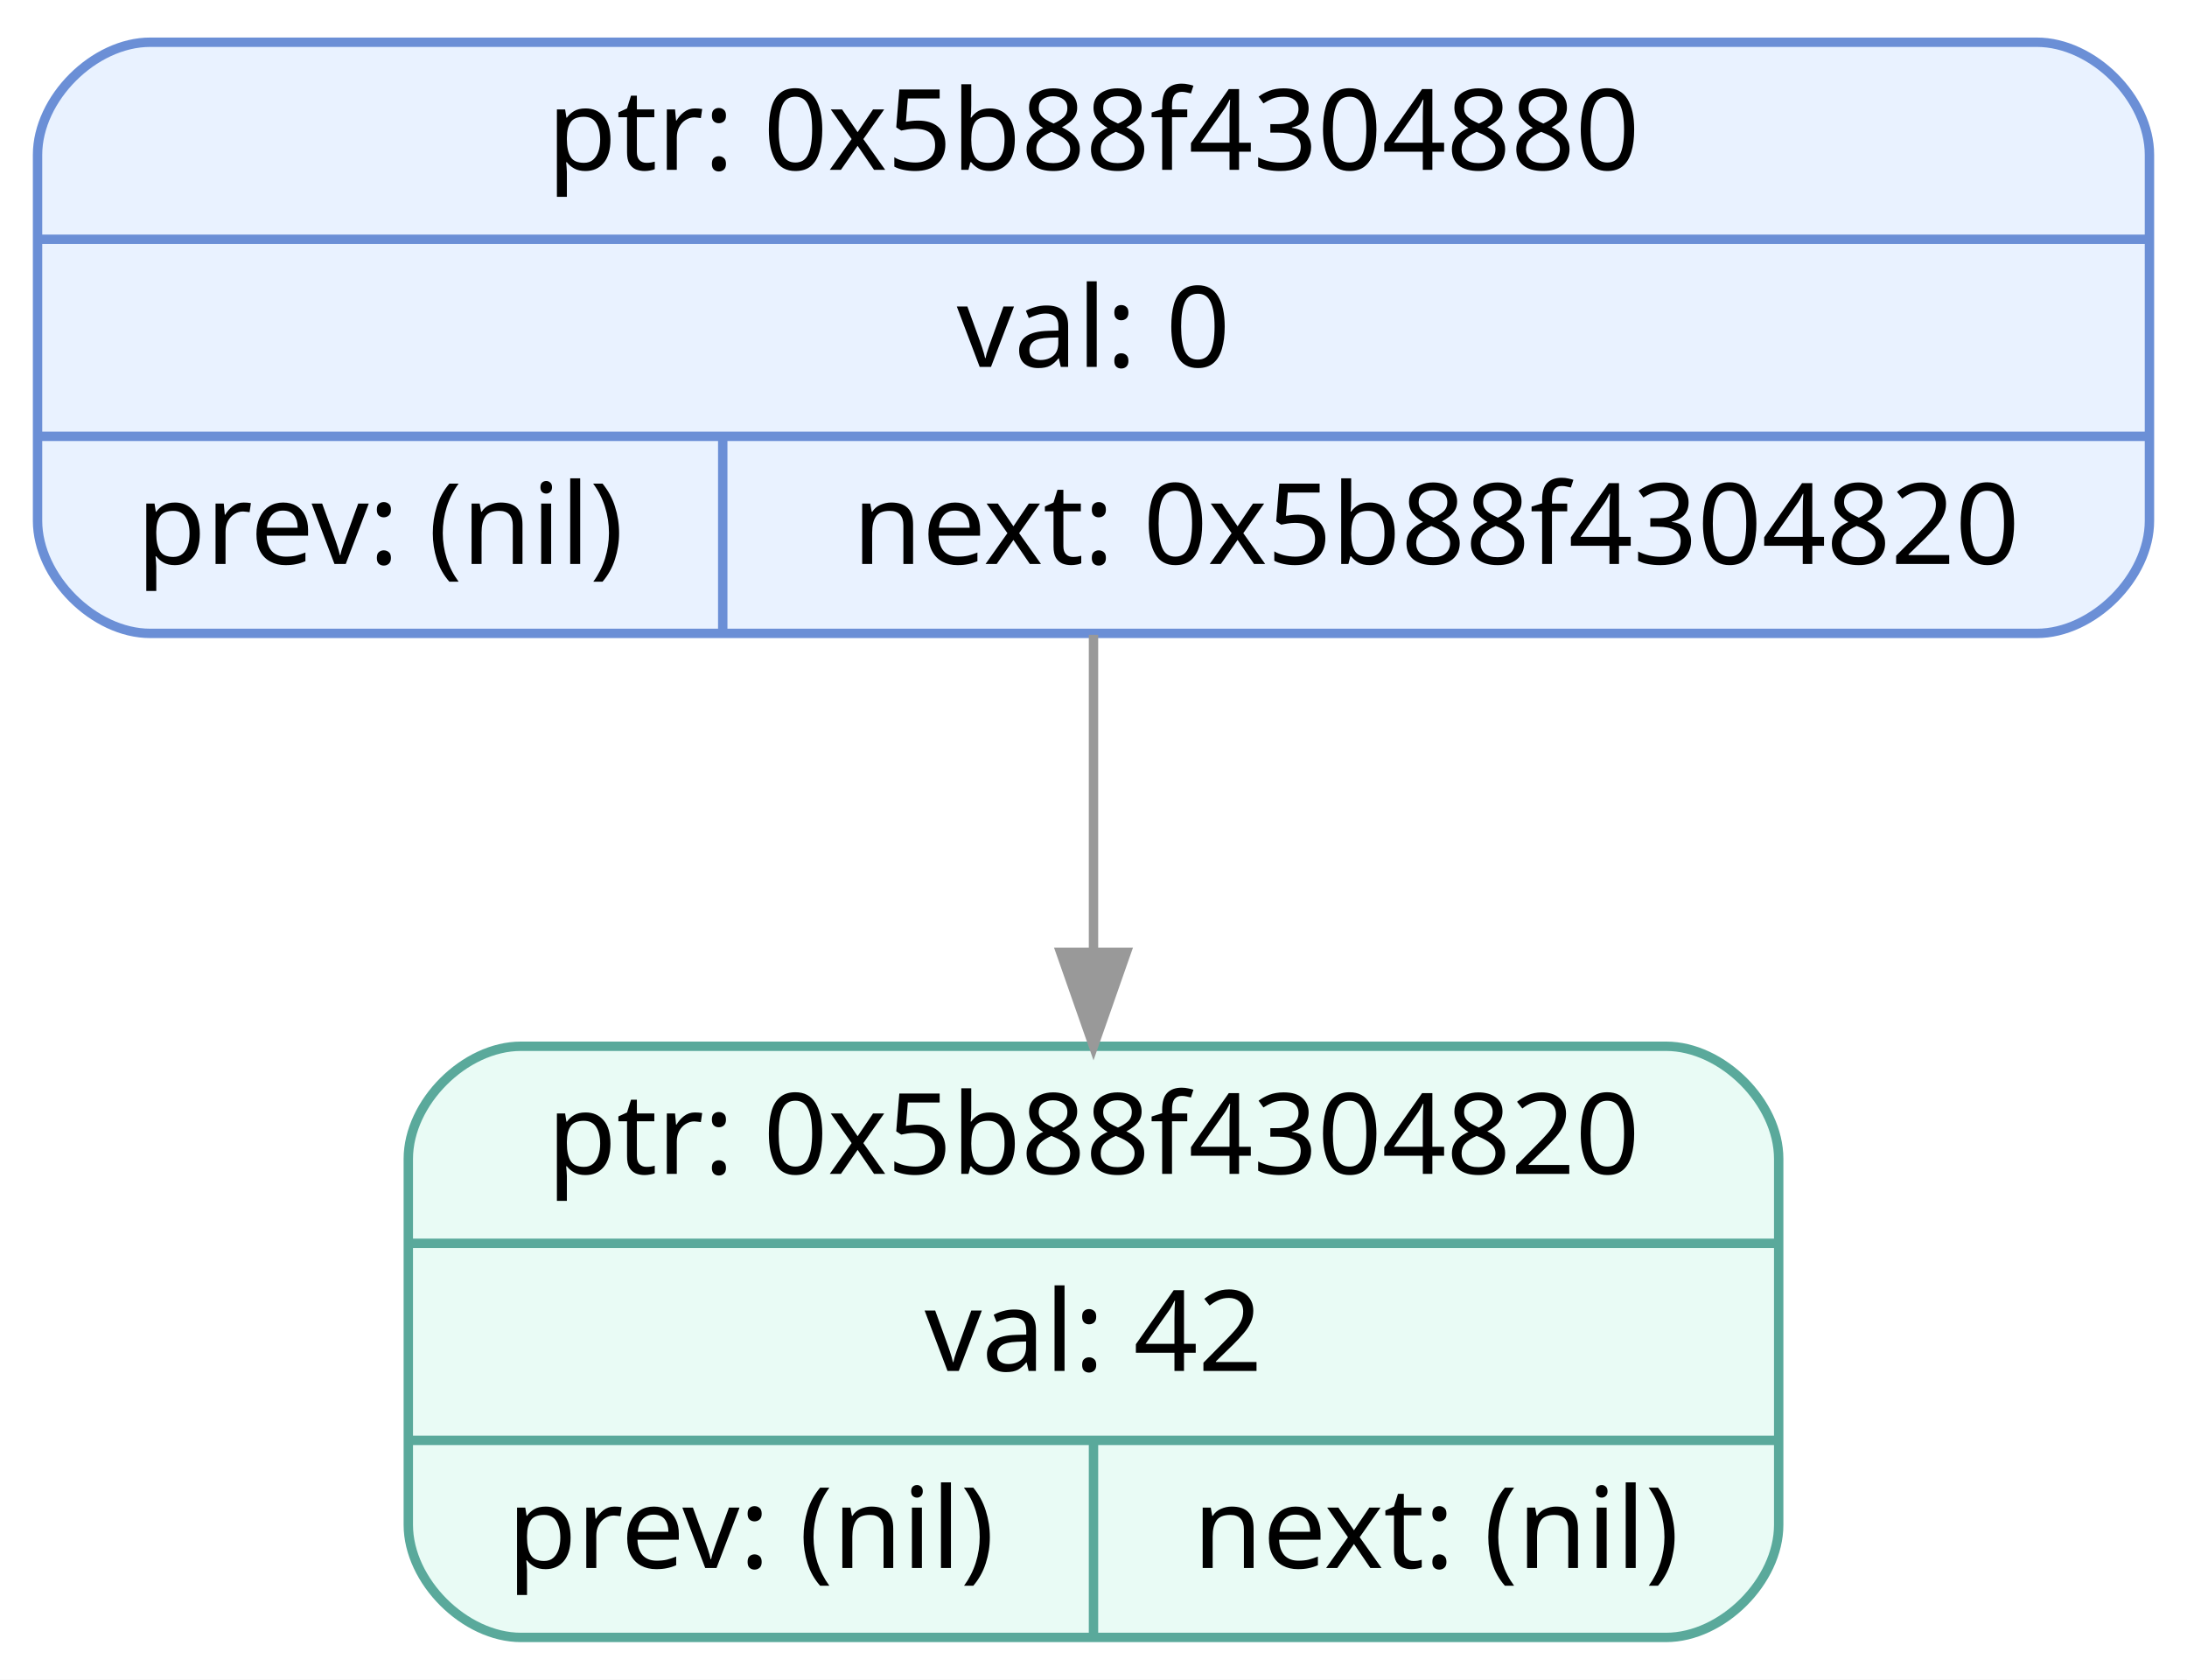
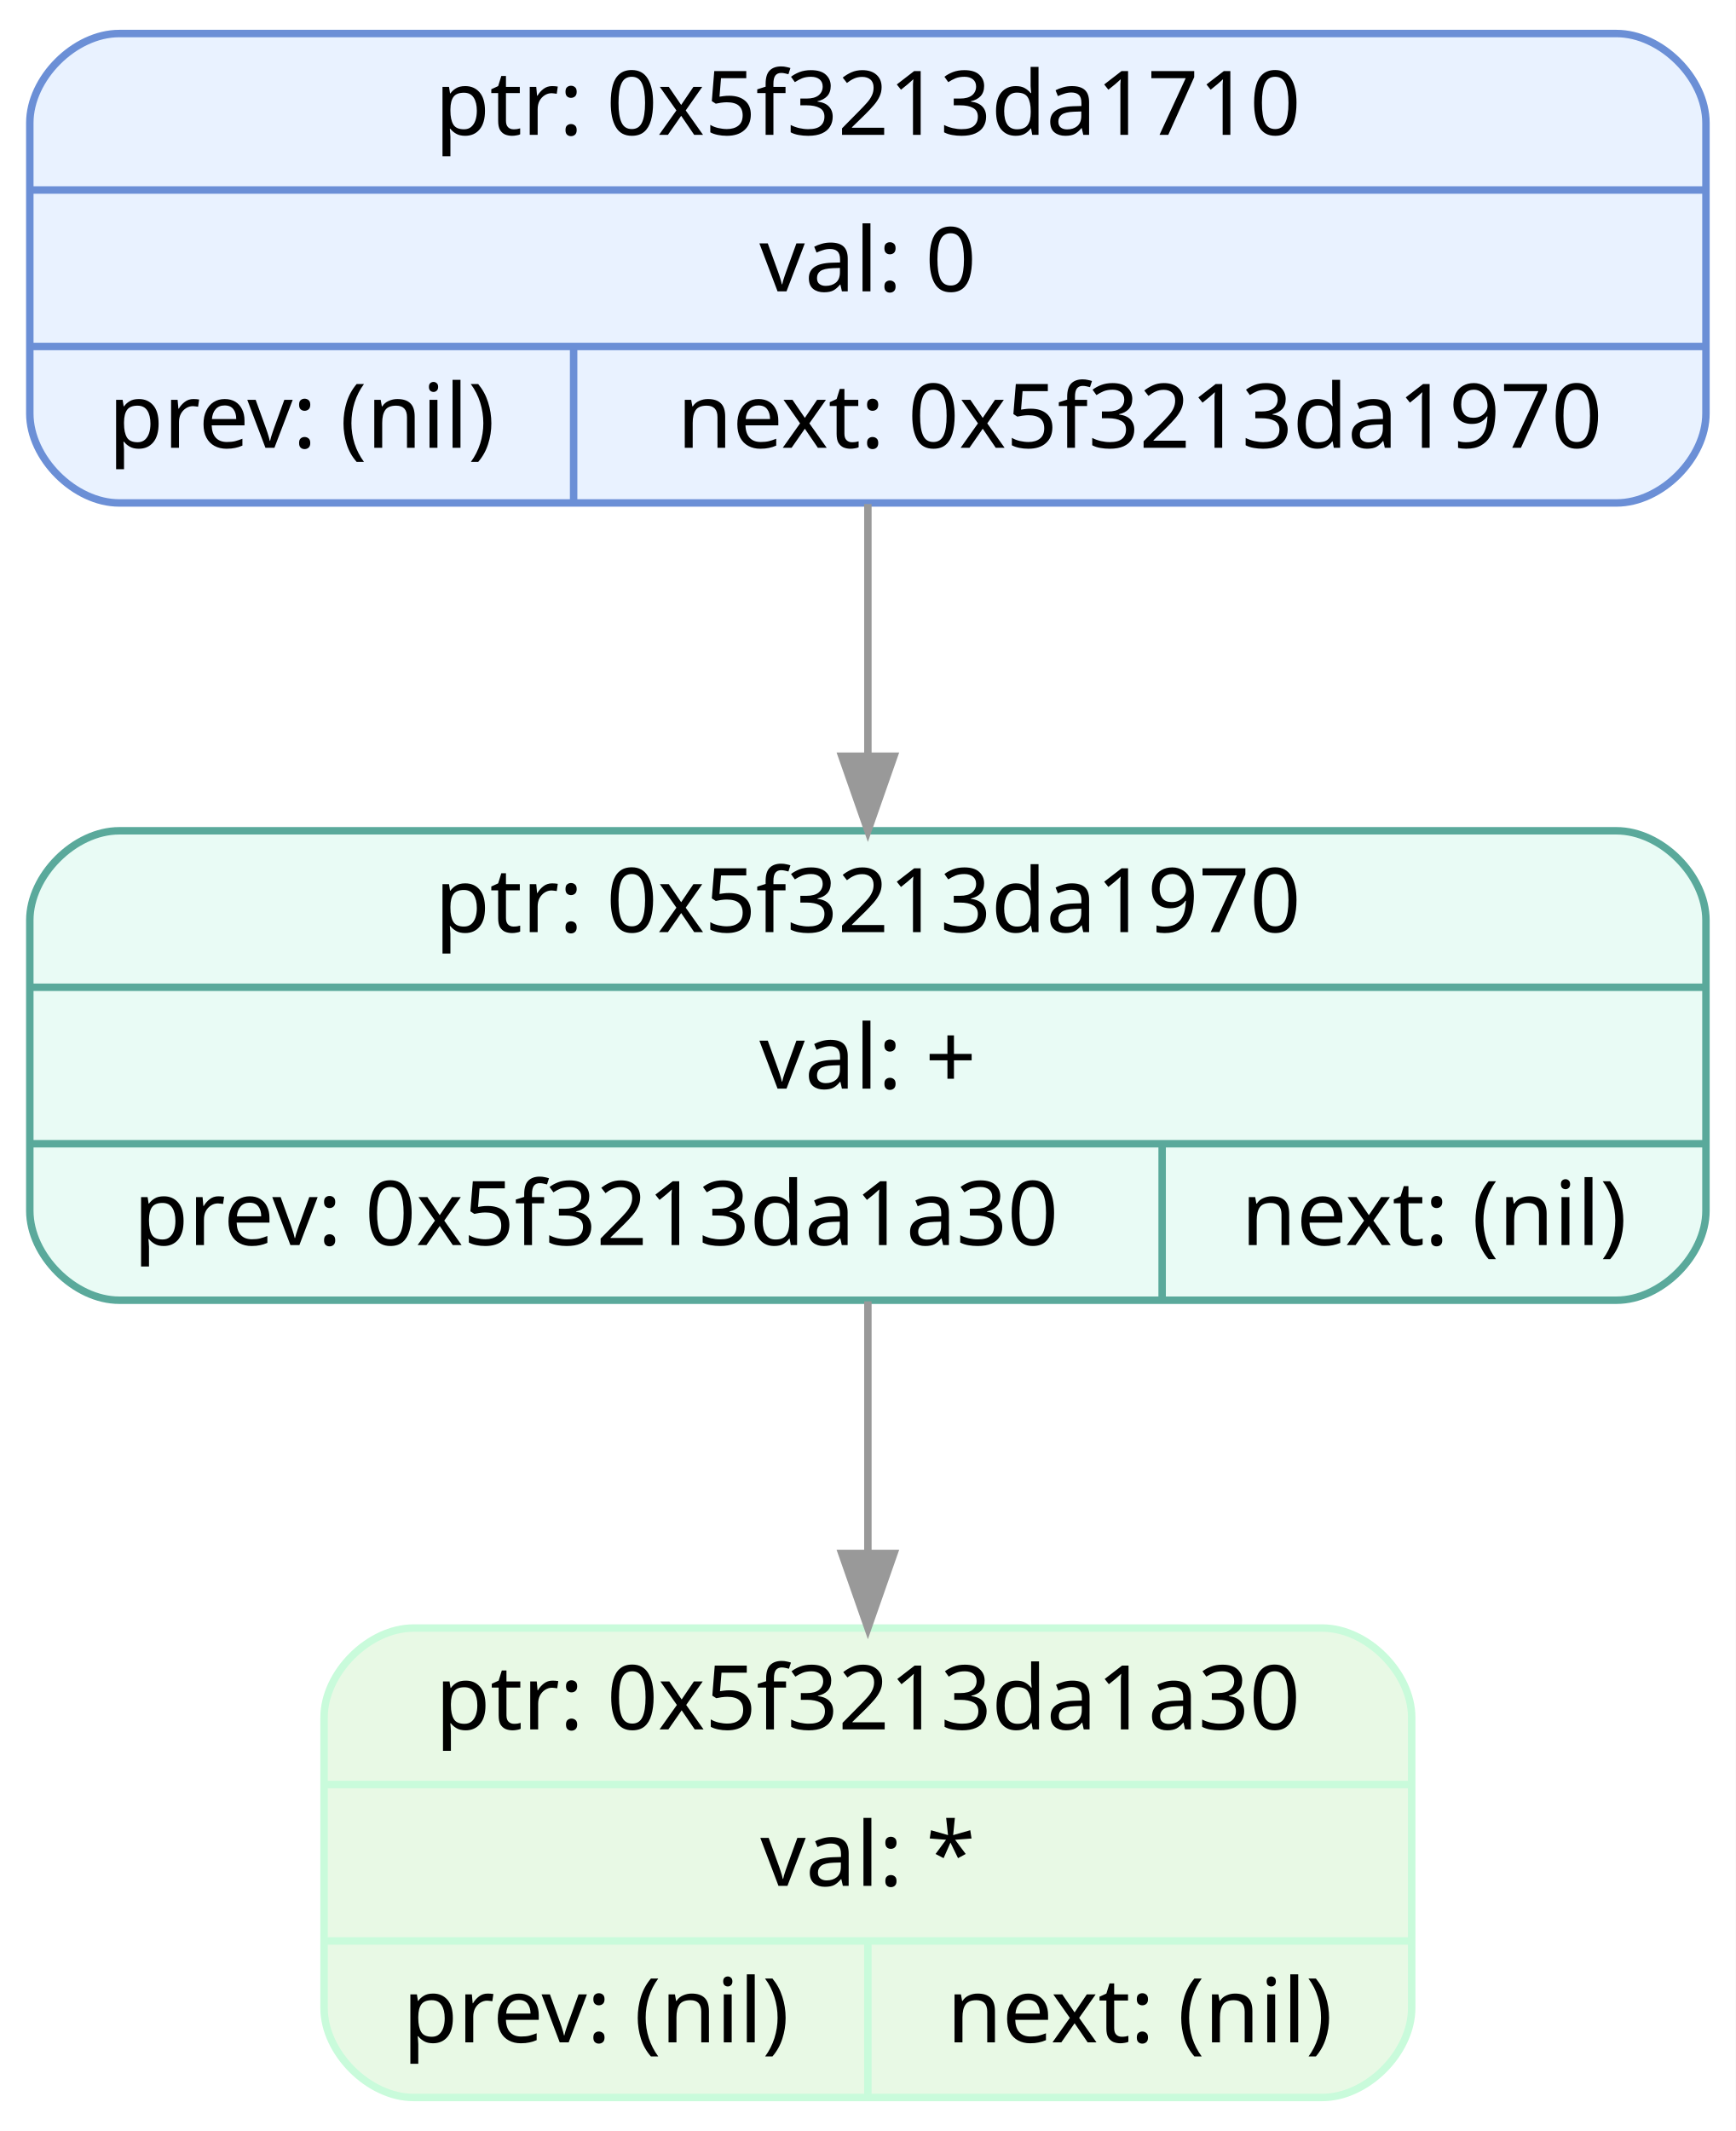
- <svg xmlns="http://www.w3.org/2000/svg" width="233pt" height="179pt" viewBox="0.00 0.00 233.00 179.00">
-   <g id="graph0" class="graph" transform="scale(1 1) rotate(0) translate(4 175)">
-     <polygon fill="white" stroke="transparent" points="-4,4 -4,-175 229,-175 229,4 -4,4" />
+ <svg xmlns="http://www.w3.org/2000/svg" width="233pt" height="286pt" viewBox="0.00 0.00 233.00 286.00">
+   <g id="graph0" class="graph" transform="scale(1 1) rotate(0) translate(4 282)">
+     <polygon fill="white" stroke="transparent" points="-4,4 -4,-282 229,-282 229,4 -4,4" />
    <g id="node1" class="node">
-       <path fill="#e9f2ff" stroke="#6b8fd6" d="M12,-107.5C12,-107.5 213,-107.5 213,-107.5 219,-107.5 225,-113.5 225,-119.5 225,-119.5 225,-158.5 225,-158.5 225,-164.5 219,-170.5 213,-170.5 213,-170.5 12,-170.5 12,-170.5 6,-170.5 0,-164.5 0,-158.5 0,-158.5 0,-119.5 0,-119.5 0,-113.5 6,-107.5 12,-107.5" />
-       <text text-anchor="middle" x="112.5" y="-156.9" font-family="Fira Mono" font-size="12.00">ptr: 0x5b88f4304880</text>
-       <polyline fill="none" stroke="#6b8fd6" points="0,-149.5 225,-149.5 " />
-       <text text-anchor="middle" x="112.5" y="-135.9" font-family="Fira Mono" font-size="12.00">val: 0</text>
-       <polyline fill="none" stroke="#6b8fd6" points="0,-128.5 225,-128.5 " />
-       <text text-anchor="middle" x="36.5" y="-114.9" font-family="Fira Mono" font-size="12.00">prev: (nil)</text>
-       <polyline fill="none" stroke="#6b8fd6" points="73,-107.5 73,-128.5 " />
-       <text text-anchor="middle" x="149" y="-114.9" font-family="Fira Mono" font-size="12.00">next: 0x5b88f4304820</text>
+       <path fill="#e9f2ff" stroke="#6b8fd6" d="M12,-214.5C12,-214.5 213,-214.5 213,-214.5 219,-214.5 225,-220.5 225,-226.5 225,-226.5 225,-265.5 225,-265.5 225,-271.5 219,-277.5 213,-277.5 213,-277.5 12,-277.5 12,-277.5 6,-277.5 0,-271.5 0,-265.5 0,-265.5 0,-226.5 0,-226.5 0,-220.5 6,-214.5 12,-214.5" />
+       <text text-anchor="middle" x="112.5" y="-263.9" font-family="Fira Mono" font-size="12.00">ptr: 0x5f3213da1710</text>
+       <polyline fill="none" stroke="#6b8fd6" points="0,-256.5 225,-256.5 " />
+       <text text-anchor="middle" x="112.5" y="-242.9" font-family="Fira Mono" font-size="12.00">val: 0</text>
+       <polyline fill="none" stroke="#6b8fd6" points="0,-235.5 225,-235.5 " />
+       <text text-anchor="middle" x="36.5" y="-221.9" font-family="Fira Mono" font-size="12.00">prev: (nil)</text>
+       <polyline fill="none" stroke="#6b8fd6" points="73,-214.5 73,-235.5 " />
+       <text text-anchor="middle" x="149" y="-221.9" font-family="Fira Mono" font-size="12.00">next: 0x5f3213da1970</text>
    </g>
    <g id="node2" class="node">
-       <path fill="#e9fbf5" stroke="#5aa99b" d="M51.5,-0.5C51.5,-0.5 173.5,-0.5 173.5,-0.5 179.5,-0.5 185.5,-6.5 185.5,-12.5 185.5,-12.5 185.5,-51.5 185.5,-51.5 185.5,-57.5 179.5,-63.5 173.5,-63.5 173.5,-63.5 51.5,-63.5 51.5,-63.5 45.5,-63.5 39.5,-57.5 39.5,-51.5 39.5,-51.5 39.5,-12.5 39.5,-12.5 39.5,-6.5 45.5,-0.5 51.5,-0.5" />
-       <text text-anchor="middle" x="112.5" y="-49.9" font-family="Fira Mono" font-size="12.00">ptr: 0x5b88f4304820</text>
-       <polyline fill="none" stroke="#5aa99b" points="39.5,-42.5 185.5,-42.5 " />
-       <text text-anchor="middle" x="112.5" y="-28.9" font-family="Fira Mono" font-size="12.00">val: 42</text>
-       <polyline fill="none" stroke="#5aa99b" points="39.5,-21.5 185.5,-21.5 " />
+       <path fill="#e9fbf5" stroke="#5aa99b" d="M12,-107.5C12,-107.5 213,-107.5 213,-107.5 219,-107.5 225,-113.5 225,-119.5 225,-119.5 225,-158.5 225,-158.5 225,-164.5 219,-170.5 213,-170.5 213,-170.5 12,-170.5 12,-170.5 6,-170.5 0,-164.5 0,-158.5 0,-158.5 0,-119.5 0,-119.5 0,-113.5 6,-107.5 12,-107.5" />
+       <text text-anchor="middle" x="112.5" y="-156.9" font-family="Fira Mono" font-size="12.00">ptr: 0x5f3213da1970</text>
+       <polyline fill="none" stroke="#5aa99b" points="0,-149.5 225,-149.5 " />
+       <text text-anchor="middle" x="112.5" y="-135.9" font-family="Fira Mono" font-size="12.00">val: +</text>
+       <polyline fill="none" stroke="#5aa99b" points="0,-128.5 225,-128.5 " />
+       <text text-anchor="middle" x="76" y="-114.9" font-family="Fira Mono" font-size="12.00">prev: 0x5f3213da1a30</text>
+       <polyline fill="none" stroke="#5aa99b" points="152,-107.5 152,-128.5 " />
+       <text text-anchor="middle" x="188.5" y="-114.9" font-family="Fira Mono" font-size="12.00">next: (nil)</text>
+     </g>
+     <g id="edge1" class="edge">
+       <path fill="none" stroke="#999999" d="M112.5,-214.35C112.5,-203.78 112.5,-191.78 112.5,-180.54" />
+       <polygon fill="#999999" stroke="#999999" points="116,-180.51 112.5,-170.51 109,-180.51 116,-180.51" />
+     </g>
+     <g id="node3" class="node">
+       <path fill="#e8f9e5" stroke="#c9fbdb" d="M51.5,-0.5C51.5,-0.5 173.5,-0.5 173.5,-0.5 179.5,-0.5 185.5,-6.5 185.5,-12.5 185.5,-12.5 185.5,-51.5 185.5,-51.5 185.5,-57.5 179.5,-63.5 173.5,-63.5 173.5,-63.5 51.5,-63.5 51.5,-63.5 45.5,-63.5 39.5,-57.5 39.5,-51.5 39.5,-51.5 39.5,-12.5 39.5,-12.5 39.5,-6.5 45.5,-0.5 51.5,-0.5" />
+       <text text-anchor="middle" x="112.5" y="-49.9" font-family="Fira Mono" font-size="12.00">ptr: 0x5f3213da1a30</text>
+       <polyline fill="none" stroke="#c9fbdb" points="39.5,-42.5 185.5,-42.5 " />
+       <text text-anchor="middle" x="112.5" y="-28.9" font-family="Fira Mono" font-size="12.00">val: *</text>
+       <polyline fill="none" stroke="#c9fbdb" points="39.5,-21.5 185.5,-21.5 " />
      <text text-anchor="middle" x="76" y="-7.9" font-family="Fira Mono" font-size="12.00">prev: (nil)</text>
-       <polyline fill="none" stroke="#5aa99b" points="112.5,-0.5 112.5,-21.5 " />
+       <polyline fill="none" stroke="#c9fbdb" points="112.5,-0.5 112.5,-21.5 " />
      <text text-anchor="middle" x="149" y="-7.9" font-family="Fira Mono" font-size="12.00">next: (nil)</text>
    </g>
-     <g id="edge1" class="edge">
+     <g id="edge2" class="edge">
      <path fill="none" stroke="#999999" d="M112.5,-107.35C112.5,-96.78 112.5,-84.78 112.5,-73.54" />
      <polygon fill="#999999" stroke="#999999" points="116,-73.51 112.5,-63.51 109,-73.51 116,-73.51" />
    </g>
  </g>
</svg>
